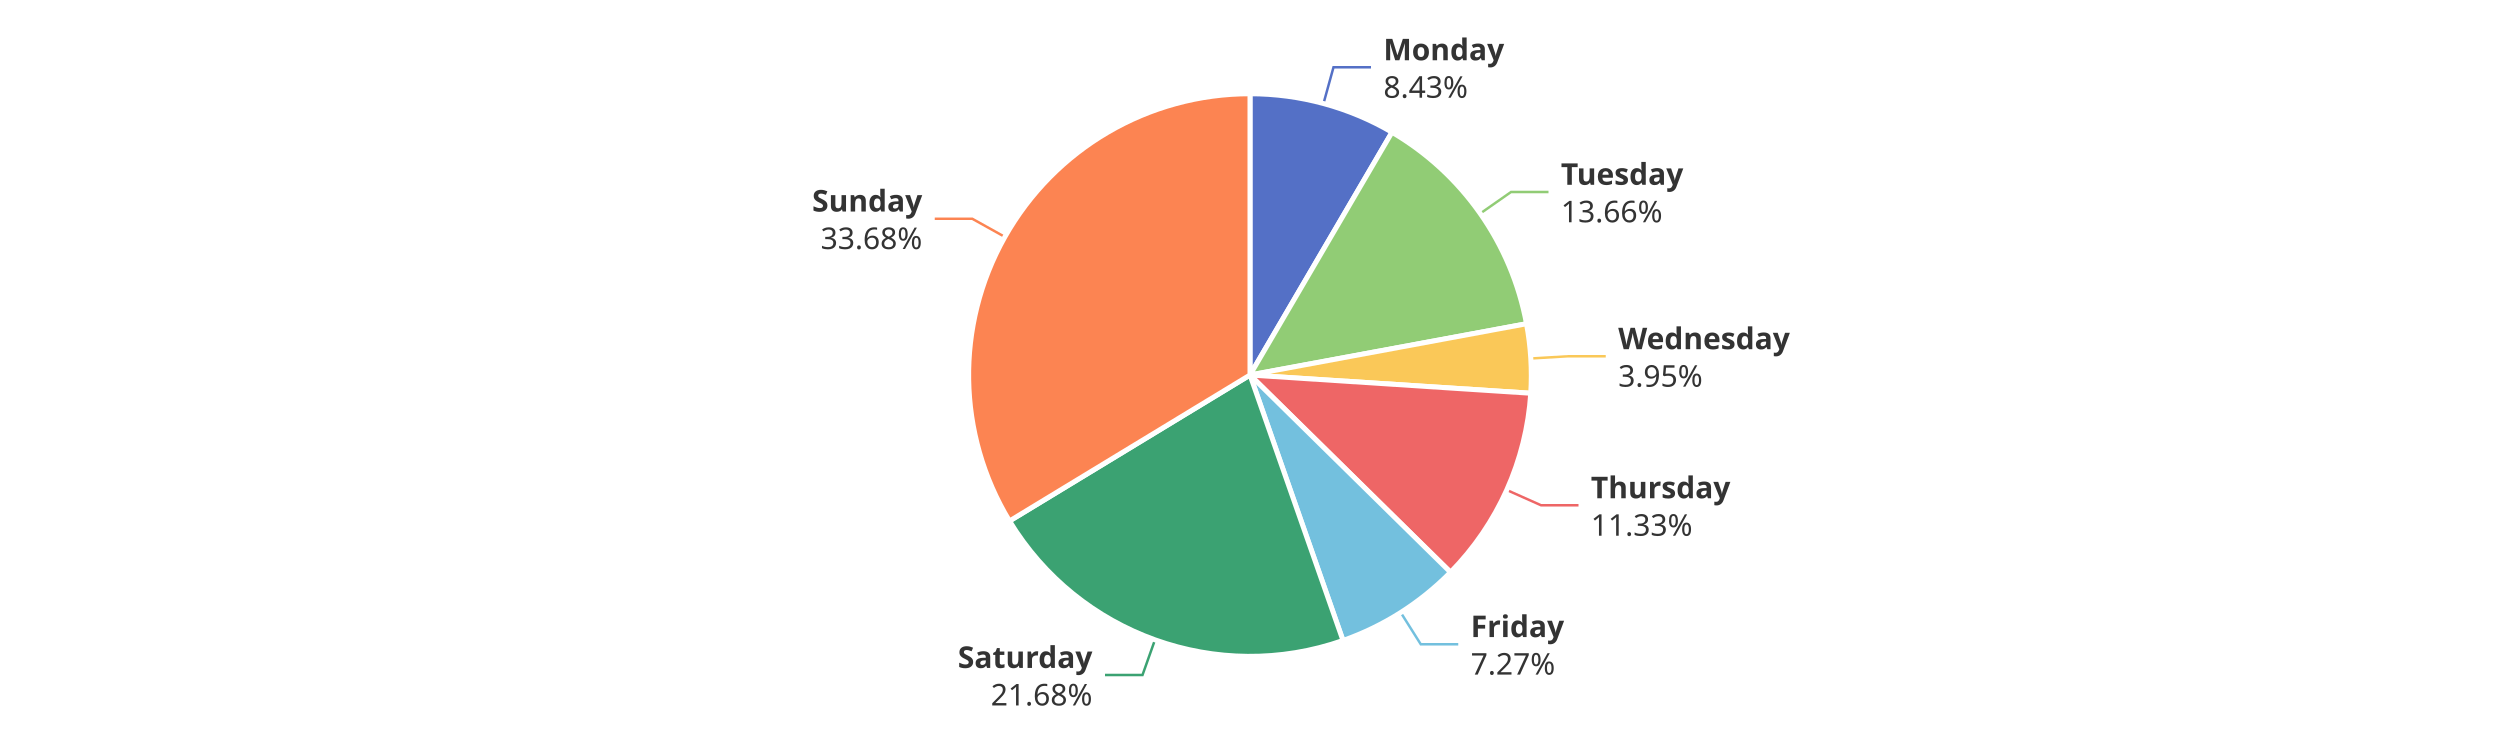
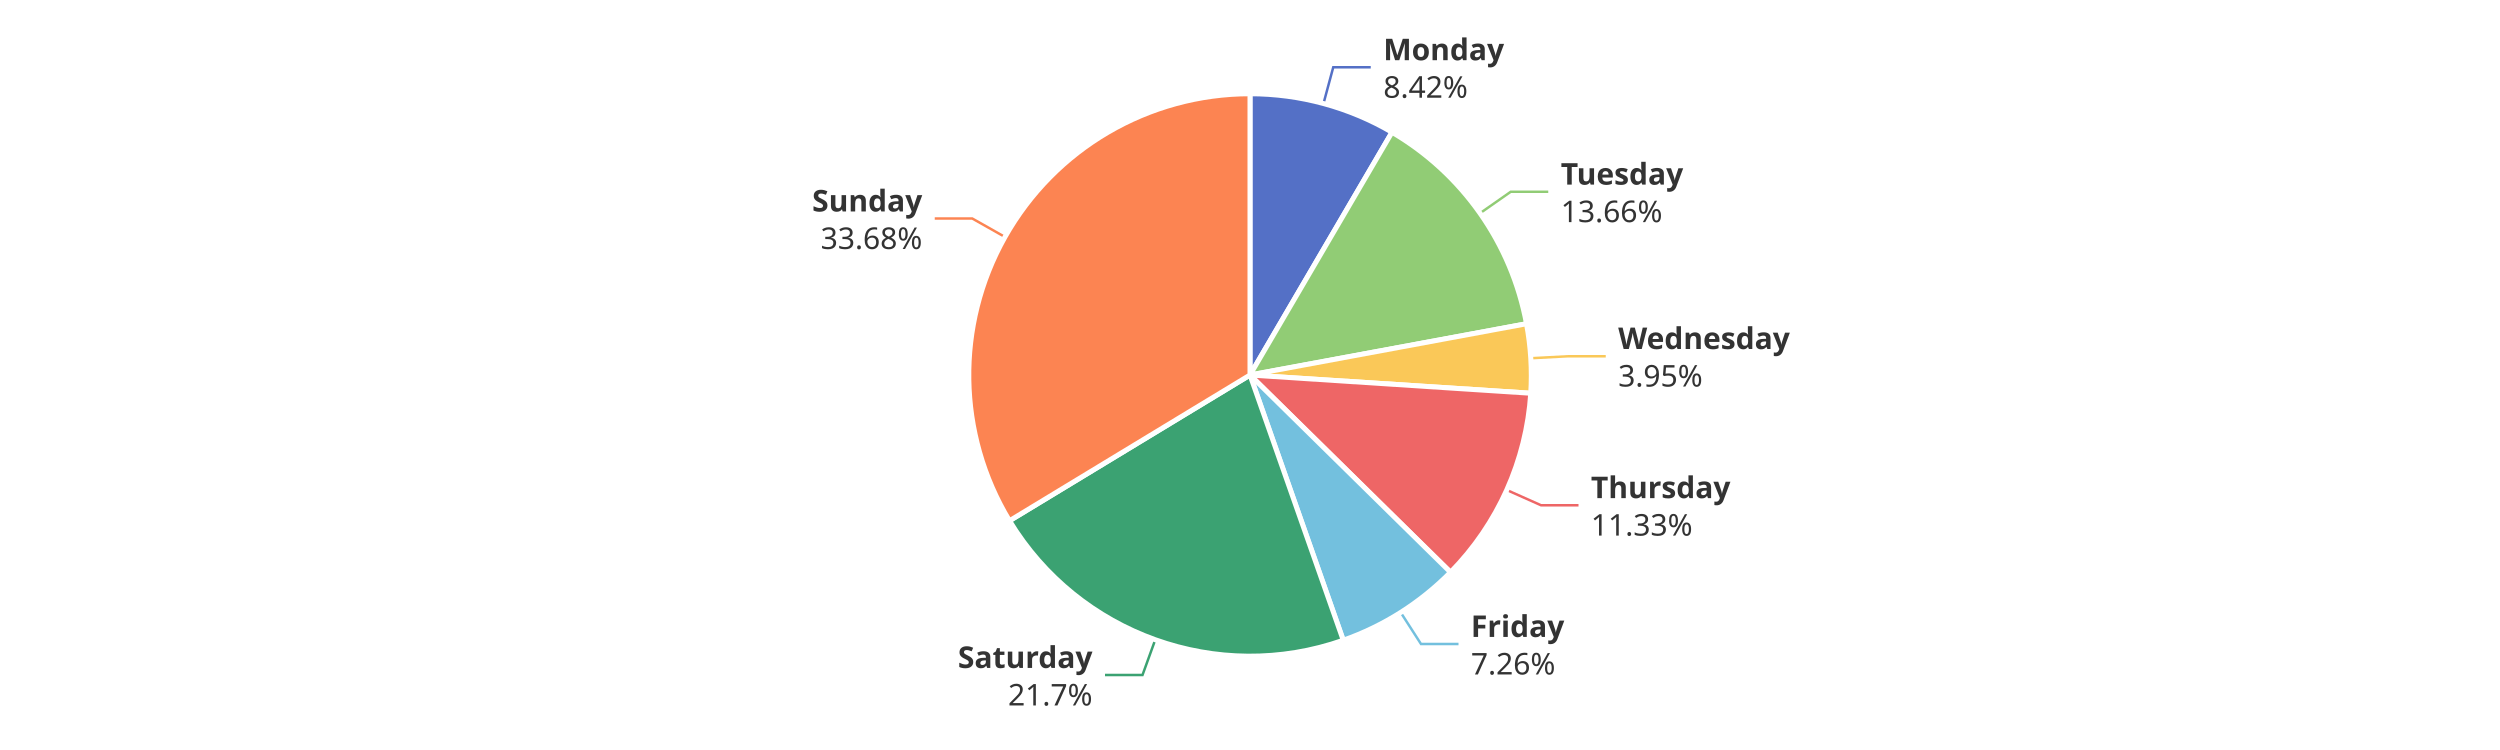
<svg xmlns="http://www.w3.org/2000/svg" width="1000" height="300" version="1.1" baseProfile="full" viewBox="0 0 1000 300">
  <rect width="1000" height="300" x="0" y="0" id="0" fill="#ffffff" />
-   <polyline points="529.4 41.4 533.4 26.9 548.4 26.9" fill="none" stroke="#5470c6" />
-   <polyline points="592.1 85.4 604.4 76.8 619.4 76.8" fill="none" stroke="#91cc75" />
-   <polyline points="612.3 143.4 627.3 142.5 642.3 142.5" fill="none" stroke="#fac858" />
+   <polyline points="529.4 41.4 533.3 26.9 548.3 26.9" fill="none" stroke="#5470c6" />
+   <polyline points="592 85.3 604.3 76.7 619.3 76.7" fill="none" stroke="#91cc75" />
+   <polyline points="612.3 143.3 627.3 142.5 642.3 142.5" fill="none" stroke="#fac858" />
  <polyline points="602.7 196 616.4 202.1 631.4 202.1" fill="none" stroke="#ee6666" />
-   <polyline points="560.3 245 568.3 257.7 583.3 257.7" fill="none" stroke="#73c0de" />
-   <polyline points="462 255.9 457 270 442 270" fill="none" stroke="#3ba272" />
-   <polyline points="402 94.8 388.9 87.5 373.9 87.5" fill="none" stroke="#fc8452" />
+   <polyline points="560.3 245 568.4 257.6 583.4 257.6" fill="none" stroke="#73c0de" />
+   <polyline points="462.1 255.9 457 270 442 270" fill="none" stroke="#3ba272" />
+   <polyline points="402 94.8 388.9 87.4 373.9 87.4" fill="none" stroke="#fc8452" />
  <path d="M500 37.5A112.5 112.5 0 0 1 556.8 52.9L500 150Z" fill="#5470c6" stroke="#fff" stroke-width="2" stroke-linejoin="round" />
  <path d="M556.8 52.9A112.5 112.5 0 0 1 610.6 129.5L500 150Z" fill="#91cc75" stroke="#fff" stroke-width="2" stroke-linejoin="round" />
  <path d="M610.6 129.5A112.5 112.5 0 0 1 612.3 157.3L500 150Z" fill="#fac858" stroke="#fff" stroke-width="2" stroke-linejoin="round" />
  <path d="M612.3 157.3A112.5 112.5 0 0 1 580.2 228.9L500 150Z" fill="#ee6666" stroke="#fff" stroke-width="2" stroke-linejoin="round" />
-   <path d="M580.2 228.9A112.5 112.5 0 0 1 537.2 256.2L500 150Z" fill="#73c0de" stroke="#fff" stroke-width="2" stroke-linejoin="round" />
-   <path d="M537.2 256.2A112.5 112.5 0 0 1 403.8 208.4L500 150Z" fill="#3ba272" stroke="#fff" stroke-width="2" stroke-linejoin="round" />
-   <path d="M403.8 208.4A112.5 112.5 0 0 1 500 37.5L500 150Z" fill="#fc8452" stroke="#fff" stroke-width="2" stroke-linejoin="round" />
-   <path d="M0 -15l42.8 0l0 30l-42.8 0Z" transform="translate(553.3733 26.9452)" fill="none" />
-   <text dominant-baseline="central" text-anchor="start" style="font-size:12px;font-family:sans-serif;font-weight:bold;" y="-7.5" transform="translate(553.3733 26.9452)" fill="#333" stroke="rgb(255,255,255)" stroke-width="2" paint-order="stroke" stroke-miterlimit="2">Monday</text>
-   <text dominant-baseline="central" text-anchor="start" style="font-size:12px;font-family:sans-serif;" y="7.5" transform="translate(553.3733 26.9452)" fill="#333" stroke="rgb(255,255,255)" stroke-width="2" paint-order="stroke" stroke-miterlimit="2">8.43%</text>
-   <path d="M0 -15l46.2 0l0 30l-46.2 0Z" transform="translate(624.3601 76.7524)" fill="none" />
-   <text dominant-baseline="central" text-anchor="start" style="font-size:12px;font-family:sans-serif;font-weight:bold;" y="-7.5" transform="translate(624.3601 76.7524)" fill="#333" stroke="rgb(255,255,255)" stroke-width="2" paint-order="stroke" stroke-miterlimit="2">Tuesday</text>
-   <text dominant-baseline="central" text-anchor="start" style="font-size:12px;font-family:sans-serif;" y="7.5" transform="translate(624.3601 76.7524)" fill="#333" stroke="rgb(255,255,255)" stroke-width="2" paint-order="stroke" stroke-miterlimit="2">13.66%</text>
-   <path d="M0 -15l63.6 0l0 30l-63.6 0Z" transform="translate(647.28 142.514)" fill="none" />
-   <text dominant-baseline="central" text-anchor="start" style="font-size:12px;font-family:sans-serif;font-weight:bold;" y="-7.5" transform="translate(647.28 142.514)" fill="#333" stroke="rgb(255,255,255)" stroke-width="2" paint-order="stroke" stroke-miterlimit="2">Wednesday</text>
-   <text dominant-baseline="central" text-anchor="start" style="font-size:12px;font-family:sans-serif;" y="7.5" transform="translate(647.28 142.514)" fill="#333" stroke="rgb(255,255,255)" stroke-width="2" paint-order="stroke" stroke-miterlimit="2">3.95%</text>
-   <path d="M0 -15l50.2 0l0 30l-50.2 0Z" transform="translate(636.3518 202.1393)" fill="none" />
-   <text dominant-baseline="central" text-anchor="start" style="font-size:12px;font-family:sans-serif;font-weight:bold;" y="-7.5" transform="translate(636.3518 202.1393)" fill="#333" stroke="rgb(255,255,255)" stroke-width="2" paint-order="stroke" stroke-miterlimit="2">Thursday</text>
-   <text dominant-baseline="central" text-anchor="start" style="font-size:12px;font-family:sans-serif;" y="7.5" transform="translate(636.3518 202.1393)" fill="#333" stroke="rgb(255,255,255)" stroke-width="2" paint-order="stroke" stroke-miterlimit="2">11.33%</text>
-   <path d="M0 -15l34.2 0l0 30l-34.2 0Z" transform="translate(588.2841 257.6733)" fill="none" />
-   <text dominant-baseline="central" text-anchor="start" style="font-size:12px;font-family:sans-serif;font-weight:bold;" y="-7.5" transform="translate(588.2841 257.6733)" fill="#333" stroke="rgb(255,255,255)" stroke-width="2" paint-order="stroke" stroke-miterlimit="2">Friday</text>
-   <text dominant-baseline="central" text-anchor="start" style="font-size:12px;font-family:sans-serif;" y="7.5" transform="translate(588.2841 257.6733)" fill="#333" stroke="rgb(255,255,255)" stroke-width="2" paint-order="stroke" stroke-miterlimit="2">7.27%</text>
-   <path d="M-48.2 -15l48.2 0l0 30l-48.2 0Z" transform="translate(436.9617 270.0165)" fill="none" />
-   <text dominant-baseline="central" text-anchor="end" style="font-size:12px;font-family:sans-serif;font-weight:bold;" y="-7.5" transform="translate(436.9617 270.0165)" fill="#333" stroke="rgb(255,255,255)" stroke-width="2" paint-order="stroke" stroke-miterlimit="2">Saturday</text>
-   <text dominant-baseline="central" text-anchor="end" style="font-size:12px;font-family:sans-serif;" y="7.5" transform="translate(436.9617 270.0165)" fill="#333" stroke="rgb(255,255,255)" stroke-width="2" paint-order="stroke" stroke-miterlimit="2">21.68%</text>
-   <path d="M-40.9 -15l40.9 0l0 30l-40.9 0Z" transform="translate(368.894 87.4563)" fill="none" />
-   <text dominant-baseline="central" text-anchor="end" style="font-size:12px;font-family:sans-serif;font-weight:bold;" y="-7.5" transform="translate(368.894 87.4563)" fill="#333" stroke="rgb(255,255,255)" stroke-width="2" paint-order="stroke" stroke-miterlimit="2">Sunday</text>
-   <text dominant-baseline="central" text-anchor="end" style="font-size:12px;font-family:sans-serif;" y="7.5" transform="translate(368.894 87.4563)" fill="#333" stroke="rgb(255,255,255)" stroke-width="2" paint-order="stroke" stroke-miterlimit="2">33.68%</text>
+   <path d="M580.2 228.9A112.5 112.5 0 0 1 537.3 256.1L500 150Z" fill="#73c0de" stroke="#fff" stroke-width="2" stroke-linejoin="round" />
+   <path d="M537.3 256.1A112.5 112.5 0 0 1 403.8 208.3L500 150Z" fill="#3ba272" stroke="#fff" stroke-width="2" stroke-linejoin="round" />
+   <path d="M403.8 208.3A112.5 112.5 0 0 1 500 37.5L500 150Z" fill="#fc8452" stroke="#fff" stroke-width="2" stroke-linejoin="round" />
+   <path d="M0 -15l42.8 0l0 30l-42.8 0Z" transform="translate(553.3379 26.9356)" fill="none" />
+   <text dominant-baseline="central" text-anchor="start" style="font-size:12px;font-family:sans-serif;font-weight:bold;" y="-7.5" transform="translate(553.3379 26.9356)" fill="#333" stroke="rgb(255,255,255)" stroke-width="2" paint-order="stroke" stroke-miterlimit="2">Monday</text>
+   <text dominant-baseline="central" text-anchor="start" style="font-size:12px;font-family:sans-serif;" y="7.5" transform="translate(553.3379 26.9356)" fill="#333" stroke="rgb(255,255,255)" stroke-width="2" paint-order="stroke" stroke-miterlimit="2">8.42%</text>
+   <path d="M0 -15l46.2 0l0 30l-46.2 0Z" transform="translate(624.3211 76.6968)" fill="none" />
+   <text dominant-baseline="central" text-anchor="start" style="font-size:12px;font-family:sans-serif;font-weight:bold;" y="-7.5" transform="translate(624.3211 76.6968)" fill="#333" stroke="rgb(255,255,255)" stroke-width="2" paint-order="stroke" stroke-miterlimit="2">Tuesday</text>
+   <text dominant-baseline="central" text-anchor="start" style="font-size:12px;font-family:sans-serif;" y="7.5" transform="translate(624.3211 76.6968)" fill="#333" stroke="rgb(255,255,255)" stroke-width="2" paint-order="stroke" stroke-miterlimit="2">13.66%</text>
+   <path d="M0 -15l63.6 0l0 30l-63.6 0Z" transform="translate(647.2765 142.4532)" fill="none" />
+   <text dominant-baseline="central" text-anchor="start" style="font-size:12px;font-family:sans-serif;font-weight:bold;" y="-7.5" transform="translate(647.2765 142.4532)" fill="#333" stroke="rgb(255,255,255)" stroke-width="2" paint-order="stroke" stroke-miterlimit="2">Wednesday</text>
+   <text dominant-baseline="central" text-anchor="start" style="font-size:12px;font-family:sans-serif;" y="7.5" transform="translate(647.2765 142.4532)" fill="#333" stroke="rgb(255,255,255)" stroke-width="2" paint-order="stroke" stroke-miterlimit="2">3.95%</text>
+   <path d="M0 -15l50.2 0l0 30l-50.2 0Z" transform="translate(636.3742 202.0894)" fill="none" />
+   <text dominant-baseline="central" text-anchor="start" style="font-size:12px;font-family:sans-serif;font-weight:bold;" y="-7.5" transform="translate(636.3742 202.0894)" fill="#333" stroke="rgb(255,255,255)" stroke-width="2" paint-order="stroke" stroke-miterlimit="2">Thursday</text>
+   <text dominant-baseline="central" text-anchor="start" style="font-size:12px;font-family:sans-serif;" y="7.5" transform="translate(636.3742 202.0894)" fill="#333" stroke="rgb(255,255,255)" stroke-width="2" paint-order="stroke" stroke-miterlimit="2">11.33%</text>
+   <path d="M0 -15l34.2 0l0 30l-34.2 0Z" transform="translate(588.3578 257.6265)" fill="none" />
+   <text dominant-baseline="central" text-anchor="start" style="font-size:12px;font-family:sans-serif;font-weight:bold;" y="-7.5" transform="translate(588.3578 257.6265)" fill="#333" stroke="rgb(255,255,255)" stroke-width="2" paint-order="stroke" stroke-miterlimit="2">Friday</text>
+   <text dominant-baseline="central" text-anchor="start" style="font-size:12px;font-family:sans-serif;" y="7.5" transform="translate(588.3578 257.6265)" fill="#333" stroke="rgb(255,255,255)" stroke-width="2" paint-order="stroke" stroke-miterlimit="2">7.26%</text>
+   <path d="M-48.2 -15l48.2 0l0 30l-48.2 0Z" transform="translate(436.9953 270.0285)" fill="none" />
+   <text dominant-baseline="central" text-anchor="end" style="font-size:12px;font-family:sans-serif;font-weight:bold;" y="-7.5" transform="translate(436.9953 270.0285)" fill="#333" stroke="rgb(255,255,255)" stroke-width="2" paint-order="stroke" stroke-miterlimit="2">Saturday</text>
+   <text dominant-baseline="central" text-anchor="end" style="font-size:12px;font-family:sans-serif;" y="7.5" transform="translate(436.9953 270.0285)" fill="#333" stroke="rgb(255,255,255)" stroke-width="2" paint-order="stroke" stroke-miterlimit="2">21.7%</text>
+   <path d="M-40.9 -15l40.9 0l0 30l-40.9 0Z" transform="translate(368.9071 87.4332)" fill="none" />
+   <text dominant-baseline="central" text-anchor="end" style="font-size:12px;font-family:sans-serif;font-weight:bold;" y="-7.5" transform="translate(368.9071 87.4332)" fill="#333" stroke="rgb(255,255,255)" stroke-width="2" paint-order="stroke" stroke-miterlimit="2">Sunday</text>
+   <text dominant-baseline="central" text-anchor="end" style="font-size:12px;font-family:sans-serif;" y="7.5" transform="translate(368.9071 87.4332)" fill="#333" stroke="rgb(255,255,255)" stroke-width="2" paint-order="stroke" stroke-miterlimit="2">33.68%</text>
</svg>
